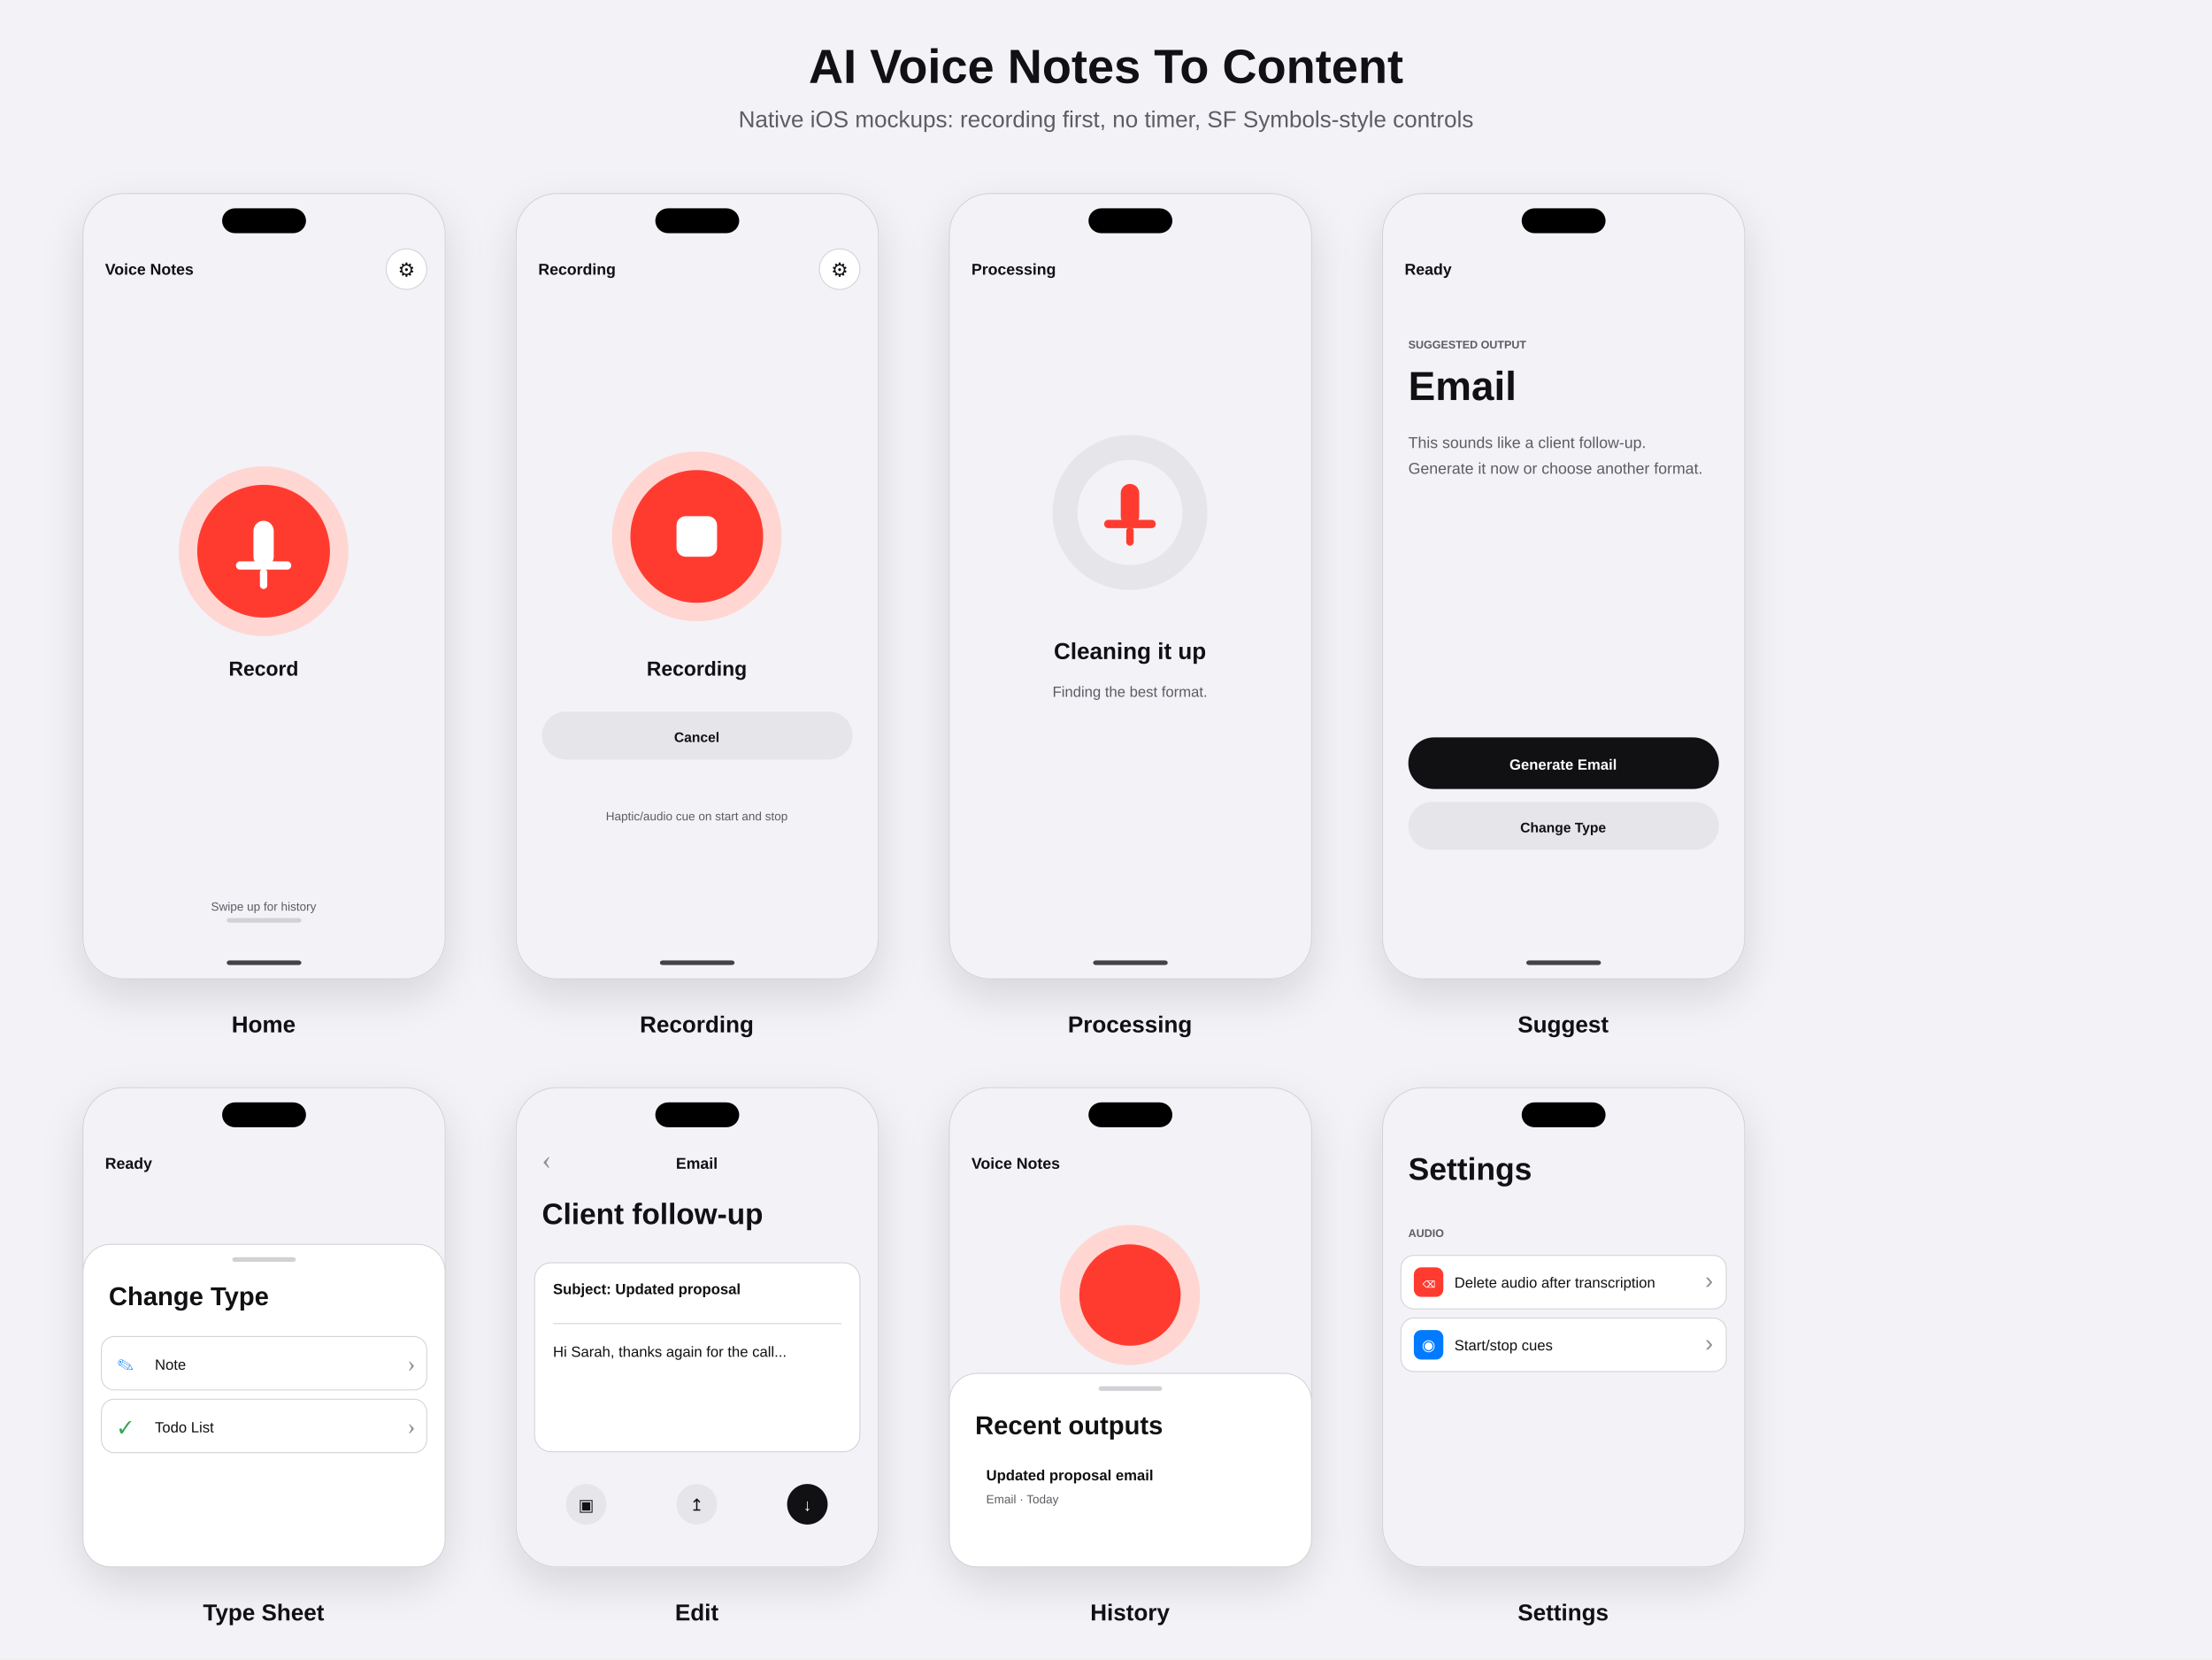
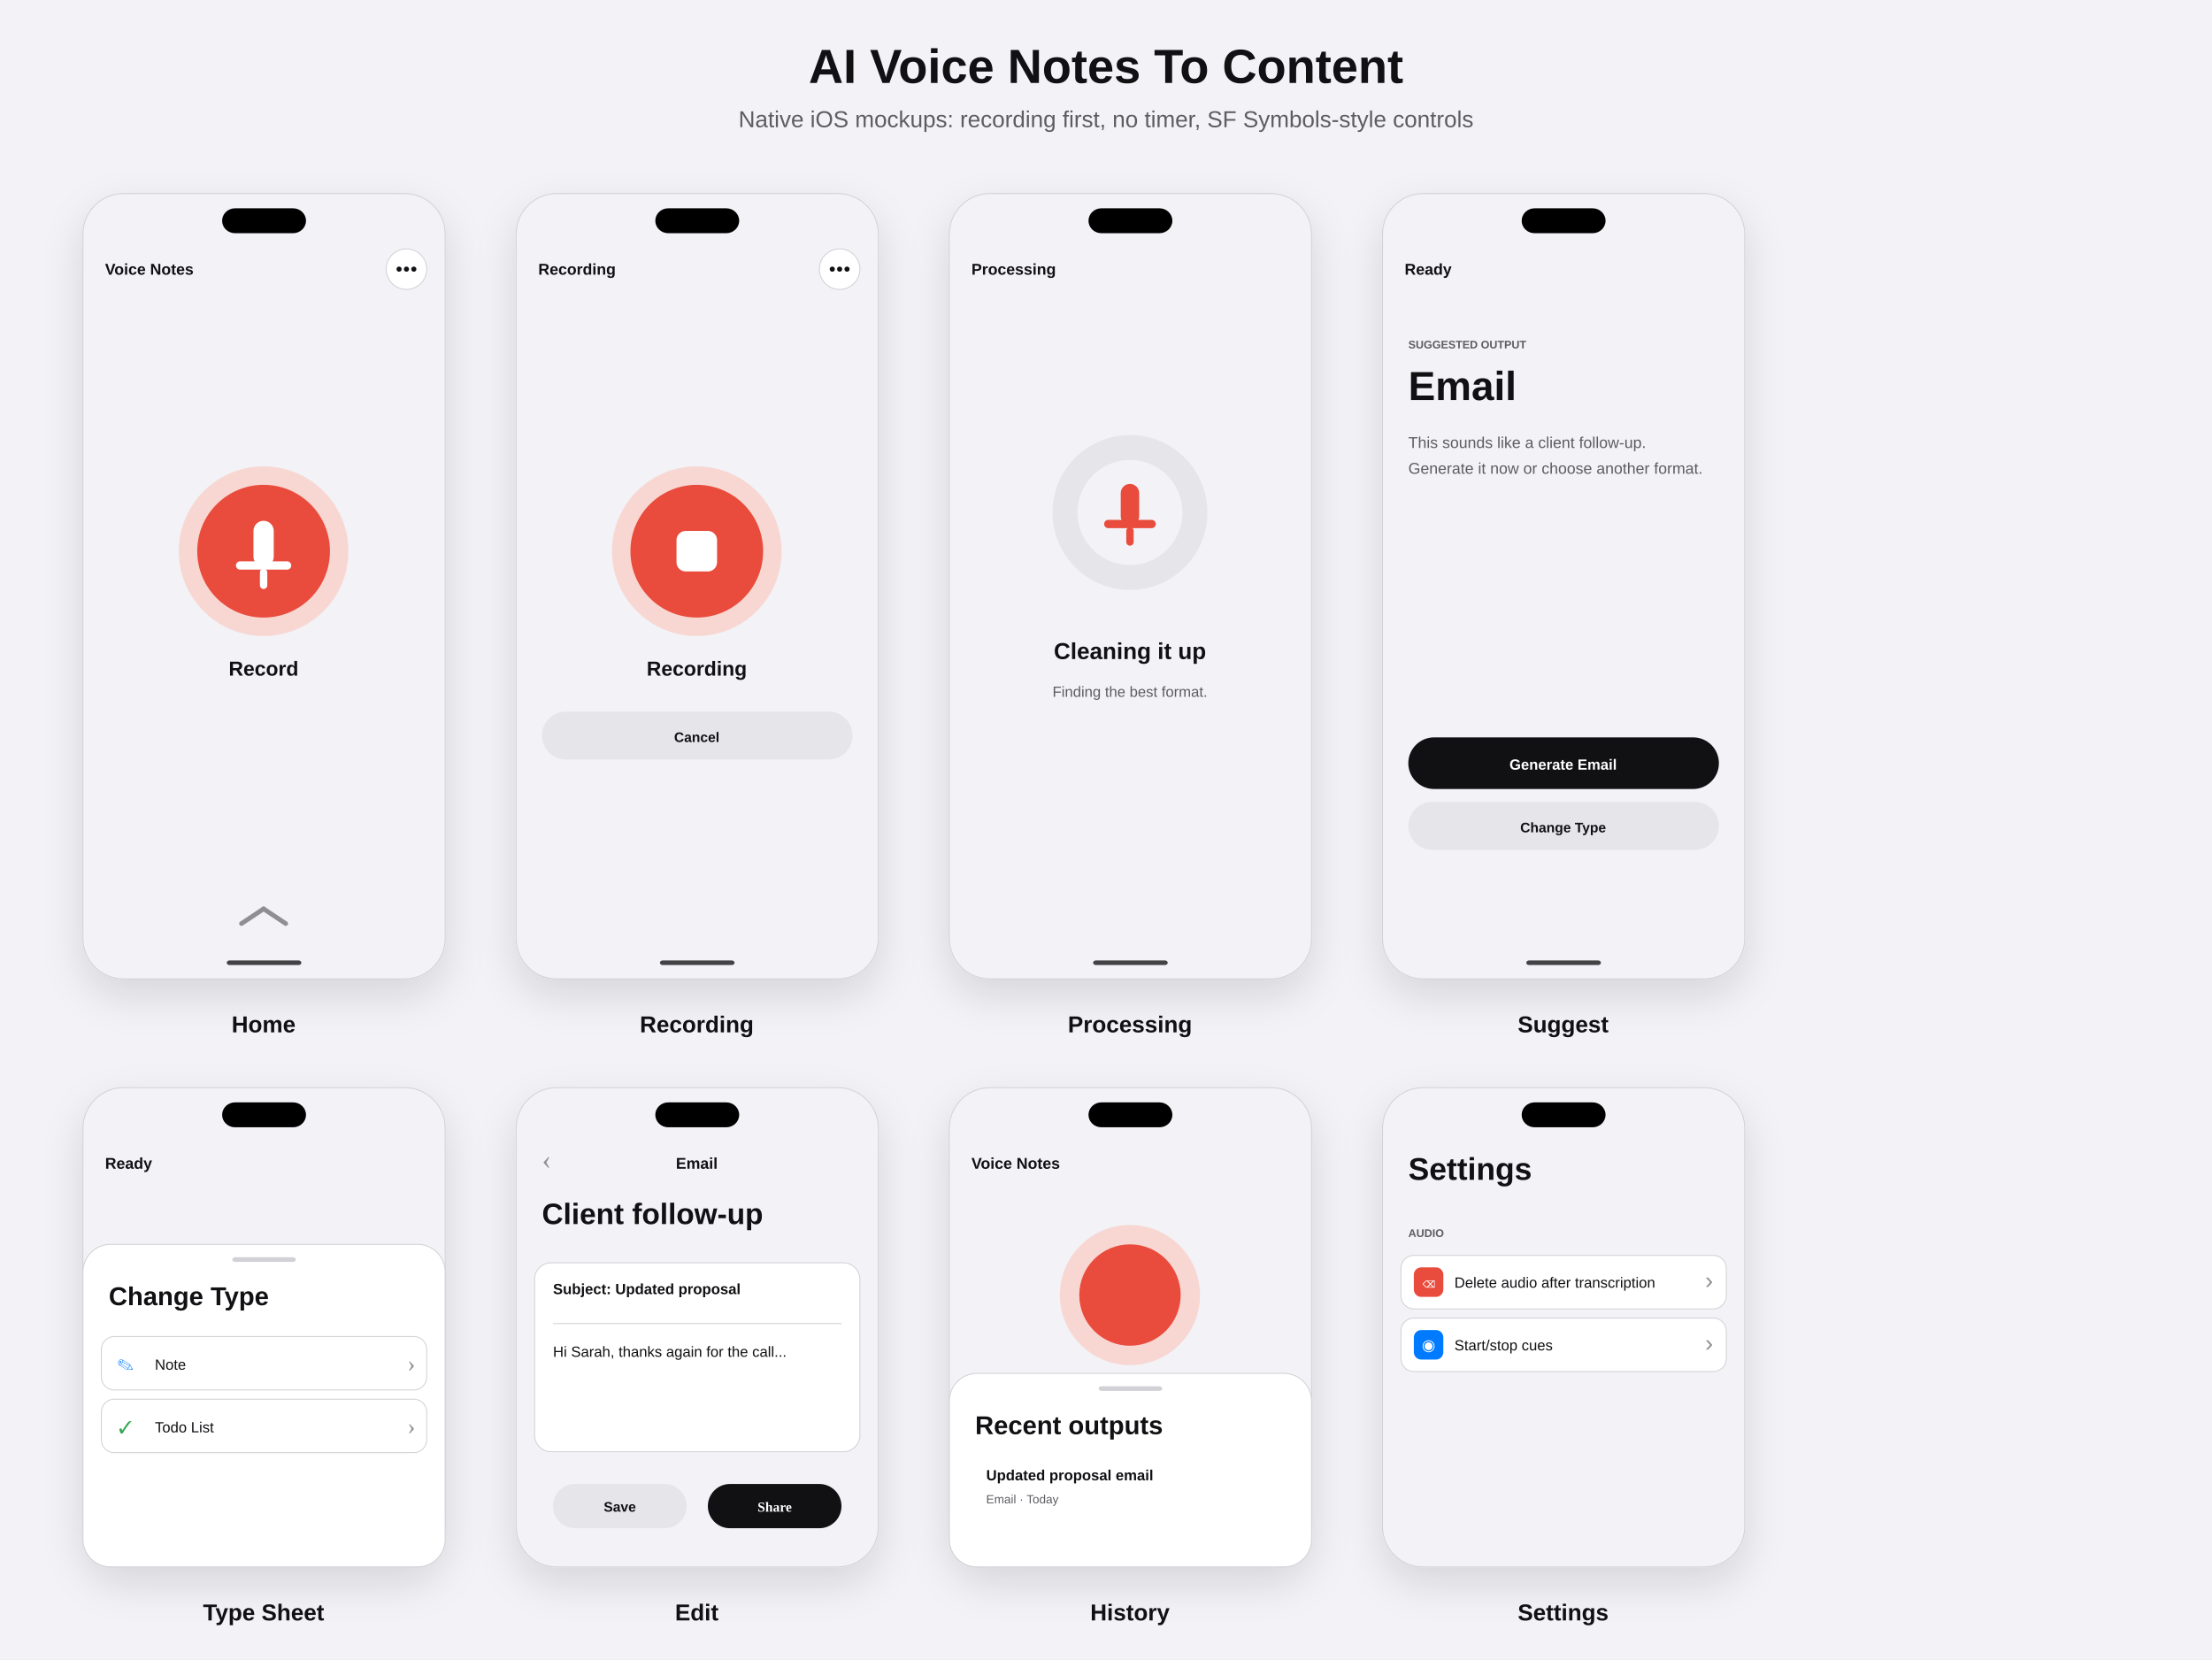
<svg xmlns="http://www.w3.org/2000/svg" width="2400" height="1800" viewBox="0 0 2400 1800">
  <rect width="2400" height="1800" fill="#f2f2f7" />
  <text x="1200" y="90" text-anchor="middle" font-family="-apple-system, BlinkMacSystemFont, 'SF Pro Display', 'Helvetica Neue', Arial, sans-serif" font-size="52" font-weight="700" fill="#111114">AI Voice Notes To Content</text>
  <text x="1200" y="138" text-anchor="middle" font-family="-apple-system, BlinkMacSystemFont, 'SF Pro Text', 'Helvetica Neue', Arial, sans-serif" font-size="25" font-weight="500" fill="#5c5c62">Native iOS mockups: recording first, no timer, SF Symbols-style controls</text>
  <defs>
    <filter id="shadow" x="-20%" y="-20%" width="140%" height="140%">
      <feDropShadow dx="0" dy="18" stdDeviation="22" flood-color="#000000" flood-opacity="0.12" />
    </filter>
    <style>
      .font { font-family: -apple-system, BlinkMacSystemFont, 'SF Pro Text', 'Helvetica Neue', Arial, sans-serif; }
      .display { font-family: -apple-system, BlinkMacSystemFont, 'SF Pro Display', 'Helvetica Neue', Arial, sans-serif; }
      .phone { fill: #f2f2f7; stroke: #d1d1d6; stroke-width: 1; filter: url(#shadow); }
      .island { fill: #000000; }
      .label { fill: #111114; }
      .secondary { fill: #5c5c62; }
      .tertiary { fill: #8e8e93; }
      .group { fill: #ffffff; stroke: #d1d1d6; stroke-width: 1; }
      .soft { fill: #e5e5ea; }
-       .red { fill: #ff3b30; }
-       .redsoft { fill: #ffd6d2; }
+       .red { fill: #e94b3c; }
+       .redsoft { fill: #f8d7d2; }
      .blue { fill: #007aff; }
    </style>
  </defs>
  <g transform="translate(90 210)">
    <rect class="phone" width="393" height="852" rx="44" />
    <rect class="island" x="151" y="16" width="91" height="27" rx="14" />
    <rect x="156" y="832" width="81" height="5" rx="3" fill="#000" opacity=".72" />
    <text class="font label" x="24" y="88" font-size="17" font-weight="600">Voice Notes</text>
    <circle cx="351" cy="82" r="22" fill="#fff" stroke="#d1d1d6" />
-     <text class="font label" x="351" y="90" font-size="21" text-anchor="middle">⚙</text>
+     <circle cx="343" cy="82" r="2.8" fill="#111114" />
+     <circle cx="351" cy="82" r="2.8" fill="#111114" />
+     <circle cx="359" cy="82" r="2.8" fill="#111114" />
    <circle class="redsoft" cx="196" cy="388" r="92" />
    <circle class="red" cx="196" cy="388" r="72" />
    <rect x="185" y="355" width="22" height="50" rx="11" fill="#fff" />
    <rect x="166" y="399" width="60" height="9" rx="4.5" fill="#fff" />
    <rect x="192" y="407" width="8" height="22" rx="4" fill="#fff" />
    <text class="display label" x="196" y="523" font-size="22" font-weight="700" text-anchor="middle">Record</text>
-     <text class="font secondary" x="196" y="778" font-size="13" font-weight="500" text-anchor="middle">Swipe up for history</text>
-     <rect x="156" y="786" width="81" height="5" rx="3" fill="#d1d1d6" />
+     <line x1="172" y1="792" x2="196" y2="776" stroke="#8e8e93" stroke-width="5" stroke-linecap="round" />
+     <line x1="220" y1="792" x2="196" y2="776" stroke="#8e8e93" stroke-width="5" stroke-linecap="round" />
    <text class="display label" x="196" y="910" font-size="25" font-weight="700" text-anchor="middle">Home</text>
  </g>
  <g transform="translate(560 210)">
    <rect class="phone" width="393" height="852" rx="44" />
    <rect class="island" x="151" y="16" width="91" height="27" rx="14" />
    <rect x="156" y="832" width="81" height="5" rx="3" fill="#000" opacity=".72" />
    <text class="font label" x="24" y="88" font-size="17" font-weight="600">Recording</text>
    <circle cx="351" cy="82" r="22" fill="#fff" stroke="#d1d1d6" />
-     <text class="font label" x="351" y="90" font-size="21" text-anchor="middle">⚙</text>
-     <circle class="redsoft" cx="196" cy="372" r="92" />
-     <circle class="red" cx="196" cy="372" r="72" />
-     <rect x="174" y="350" width="44" height="44" rx="10" fill="#fff" />
+     <circle cx="343" cy="82" r="2.8" fill="#111114" />
+     <circle cx="351" cy="82" r="2.8" fill="#111114" />
+     <circle cx="359" cy="82" r="2.8" fill="#111114" />
+     <circle class="redsoft" cx="196" cy="388" r="92" />
+     <circle class="red" cx="196" cy="388" r="72" />
+     <rect x="174" y="366" width="44" height="44" rx="10" fill="#fff" />
    <text class="display label" x="196" y="523" font-size="22" font-weight="700" text-anchor="middle">Recording</text>
    <rect x="28" y="562" width="337" height="52" rx="26" fill="#e5e5ea" />
    <text class="font label" x="196" y="595" font-size="15" font-weight="600" text-anchor="middle">Cancel</text>
-     <text class="font secondary" x="196" y="680" font-size="13" text-anchor="middle">Haptic/audio cue on start and stop</text>
    <text class="display label" x="196" y="910" font-size="25" font-weight="700" text-anchor="middle">Recording</text>
  </g>
  <g transform="translate(1030 210)">
    <rect class="phone" width="393" height="852" rx="44" />
    <rect class="island" x="151" y="16" width="91" height="27" rx="14" />
    <rect x="156" y="832" width="81" height="5" rx="3" fill="#000" opacity=".72" />
    <text class="font label" x="24" y="88" font-size="17" font-weight="600">Processing</text>
    <circle cx="196" cy="346" r="84" fill="#e5e5ea" />
    <circle cx="196" cy="346" r="57" fill="#f2f2f7" />
-     <rect x="186" y="315" width="20" height="45" rx="10" fill="#ff3b30" />
-     <rect x="168" y="354" width="56" height="9" rx="4.5" fill="#ff3b30" />
-     <rect x="192" y="362" width="8" height="20" rx="4" fill="#ff3b30" />
+     <rect x="186" y="315" width="20" height="45" rx="10" fill="#e94b3c" />
+     <rect x="168" y="354" width="56" height="9" rx="4.5" fill="#e94b3c" />
+     <rect x="192" y="362" width="8" height="20" rx="4" fill="#e94b3c" />
    <text class="display label" x="196" y="505" font-size="25" font-weight="700" text-anchor="middle">Cleaning it up</text>
    <text class="font secondary" x="196" y="546" font-size="16" text-anchor="middle">Finding the best format.</text>
    <text class="display label" x="196" y="910" font-size="25" font-weight="700" text-anchor="middle">Processing</text>
  </g>
  <g transform="translate(1500 210)">
    <rect class="phone" width="393" height="852" rx="44" />
    <rect class="island" x="151" y="16" width="91" height="27" rx="14" />
    <rect x="156" y="832" width="81" height="5" rx="3" fill="#000" opacity=".72" />
    <text class="font label" x="24" y="88" font-size="17" font-weight="600">Ready</text>
    <text class="font secondary" x="28" y="168" font-size="12" font-weight="700">SUGGESTED OUTPUT</text>
    <text class="display label" x="28" y="224" font-size="44" font-weight="700">Email</text>
    <text class="font secondary" x="28" y="276" font-size="17">This sounds like a client follow-up.</text>
    <text class="font secondary" x="28" y="304" font-size="17">Generate it now or choose another format.</text>
    <rect x="28" y="590" width="337" height="56" rx="28" fill="#111114" />
    <text class="font" x="196" y="625" font-size="16" font-weight="700" fill="#fff" text-anchor="middle">Generate Email</text>
    <rect x="28" y="660" width="337" height="52" rx="26" fill="#e5e5ea" />
    <text class="font label" x="196" y="693" font-size="15" font-weight="600" text-anchor="middle">Change Type</text>
    <text class="display label" x="196" y="910" font-size="25" font-weight="700" text-anchor="middle">Suggest</text>
  </g>
  <g transform="translate(90 1180)">
    <rect class="phone" width="393" height="520" rx="44" />
    <rect class="island" x="151" y="16" width="91" height="27" rx="14" />
    <text class="font label" x="24" y="88" font-size="17" font-weight="600">Ready</text>
    <rect class="group" x="0" y="170" width="393" height="350" rx="30" />
    <rect x="162" y="184" width="69" height="5" rx="3" fill="#d1d1d6" />
    <text class="display label" x="28" y="236" font-size="28" font-weight="700">Change Type</text>
    <g transform="translate(20 270)">
      <rect class="group" width="353" height="58" rx="14" />
      <text class="font label" x="58" y="36" font-size="16" font-weight="500">Note</text>
      <text class="blue" x="26" y="37" font-size="19" text-anchor="middle">✎</text>
      <text class="tertiary" x="332" y="38" font-size="26">›</text>
    </g>
    <g transform="translate(20 338)">
      <rect class="group" width="353" height="58" rx="14" />
      <text class="font label" x="58" y="36" font-size="16" font-weight="500">Todo List</text>
      <text x="26" y="37" font-size="19" fill="#34a853" text-anchor="middle">✓</text>
      <text class="tertiary" x="332" y="38" font-size="26">›</text>
    </g>
    <text class="display label" x="196" y="578" font-size="25" font-weight="700" text-anchor="middle">Type Sheet</text>
  </g>
  <g transform="translate(560 1180)">
    <rect class="phone" width="393" height="520" rx="44" />
    <rect class="island" x="151" y="16" width="91" height="27" rx="14" />
    <text class="tertiary" x="28" y="88" font-size="30">‹</text>
    <text class="font label" x="196" y="88" font-size="17" font-weight="600" text-anchor="middle">Email</text>
    <text class="display label" x="28" y="148" font-size="32" font-weight="700">Client follow-up</text>
    <rect class="group" x="20" y="190" width="353" height="205" rx="18" />
    <text class="font label" x="40" y="224" font-size="16" font-weight="700">Subject: Updated proposal</text>
    <line x1="40" y1="256" x2="353" y2="256" stroke="#d1d1d6" />
    <text class="font label" x="40" y="292" font-size="16">Hi Sarah, thanks again for the call...</text>
-     <circle cx="76" cy="452" r="22" fill="#e5e5ea" />
-     <text class="font label" x="76" y="459" font-size="18" text-anchor="middle">▣</text>
-     <circle cx="196" cy="452" r="22" fill="#e5e5ea" />
-     <text class="font label" x="196" y="459" font-size="18" text-anchor="middle">↥</text>
-     <circle cx="316" cy="452" r="22" fill="#111114" />
-     <text x="316" y="459" font-size="18" fill="#fff" text-anchor="middle">↓</text>
+     <rect x="40" y="430" width="145" height="48" rx="24" fill="#e5e5ea" />
+     <text class="font label" x="112.5" y="460" font-size="15" font-weight="600" text-anchor="middle">Save</text>
+     <rect x="208" y="430" width="145" height="48" rx="24" fill="#111114" />
+     <text x="280.5" y="460" font-size="15" font-weight="700" fill="#fff" text-anchor="middle">Share</text>
    <text class="display label" x="196" y="578" font-size="25" font-weight="700" text-anchor="middle">Edit</text>
  </g>
  <g transform="translate(1030 1180)">
    <rect class="phone" width="393" height="520" rx="44" />
    <rect class="island" x="151" y="16" width="91" height="27" rx="14" />
    <text class="font label" x="24" y="88" font-size="17" font-weight="600">Voice Notes</text>
    <circle class="redsoft" cx="196" cy="225" r="76" />
    <circle class="red" cx="196" cy="225" r="55" />
    <rect class="group" x="0" y="310" width="393" height="210" rx="30" />
    <rect x="162" y="324" width="69" height="5" rx="3" fill="#d1d1d6" />
    <text class="display label" x="28" y="376" font-size="28" font-weight="700">Recent outputs</text>
    <text class="font label" x="40" y="426" font-size="16" font-weight="600">Updated proposal email</text>
    <text class="font secondary" x="40" y="451" font-size="13">Email · Today</text>
    <text class="display label" x="196" y="578" font-size="25" font-weight="700" text-anchor="middle">History</text>
  </g>
  <g transform="translate(1500 1180)">
    <rect class="phone" width="393" height="520" rx="44" />
    <rect class="island" x="151" y="16" width="91" height="27" rx="14" />
    <text class="display label" x="28" y="100" font-size="34" font-weight="700">Settings</text>
    <text class="font secondary" x="28" y="162" font-size="12" font-weight="700">AUDIO</text>
    <rect class="group" x="20" y="182" width="353" height="58" rx="14" />
    <text class="font label" x="78" y="217" font-size="16" font-weight="500">Delete audio after transcription</text>
    <text class="font tertiary" x="350" y="218" font-size="26">›</text>
-     <rect x="34" y="195" width="32" height="32" rx="8" fill="#ff3b30" />
+     <rect x="34" y="195" width="32" height="32" rx="8" fill="#e94b3c" />
    <text x="50" y="217" font-size="17" fill="#fff" text-anchor="middle">⌫</text>
    <rect class="group" x="20" y="250" width="353" height="58" rx="14" />
    <text class="font label" x="78" y="285" font-size="16" font-weight="500">Start/stop cues</text>
    <text class="font tertiary" x="350" y="286" font-size="26">›</text>
    <rect x="34" y="263" width="32" height="32" rx="8" fill="#007aff" />
    <text x="50" y="285" font-size="17" fill="#fff" text-anchor="middle">◉</text>
    <text class="display label" x="196" y="578" font-size="25" font-weight="700" text-anchor="middle">Settings</text>
  </g>
</svg>
